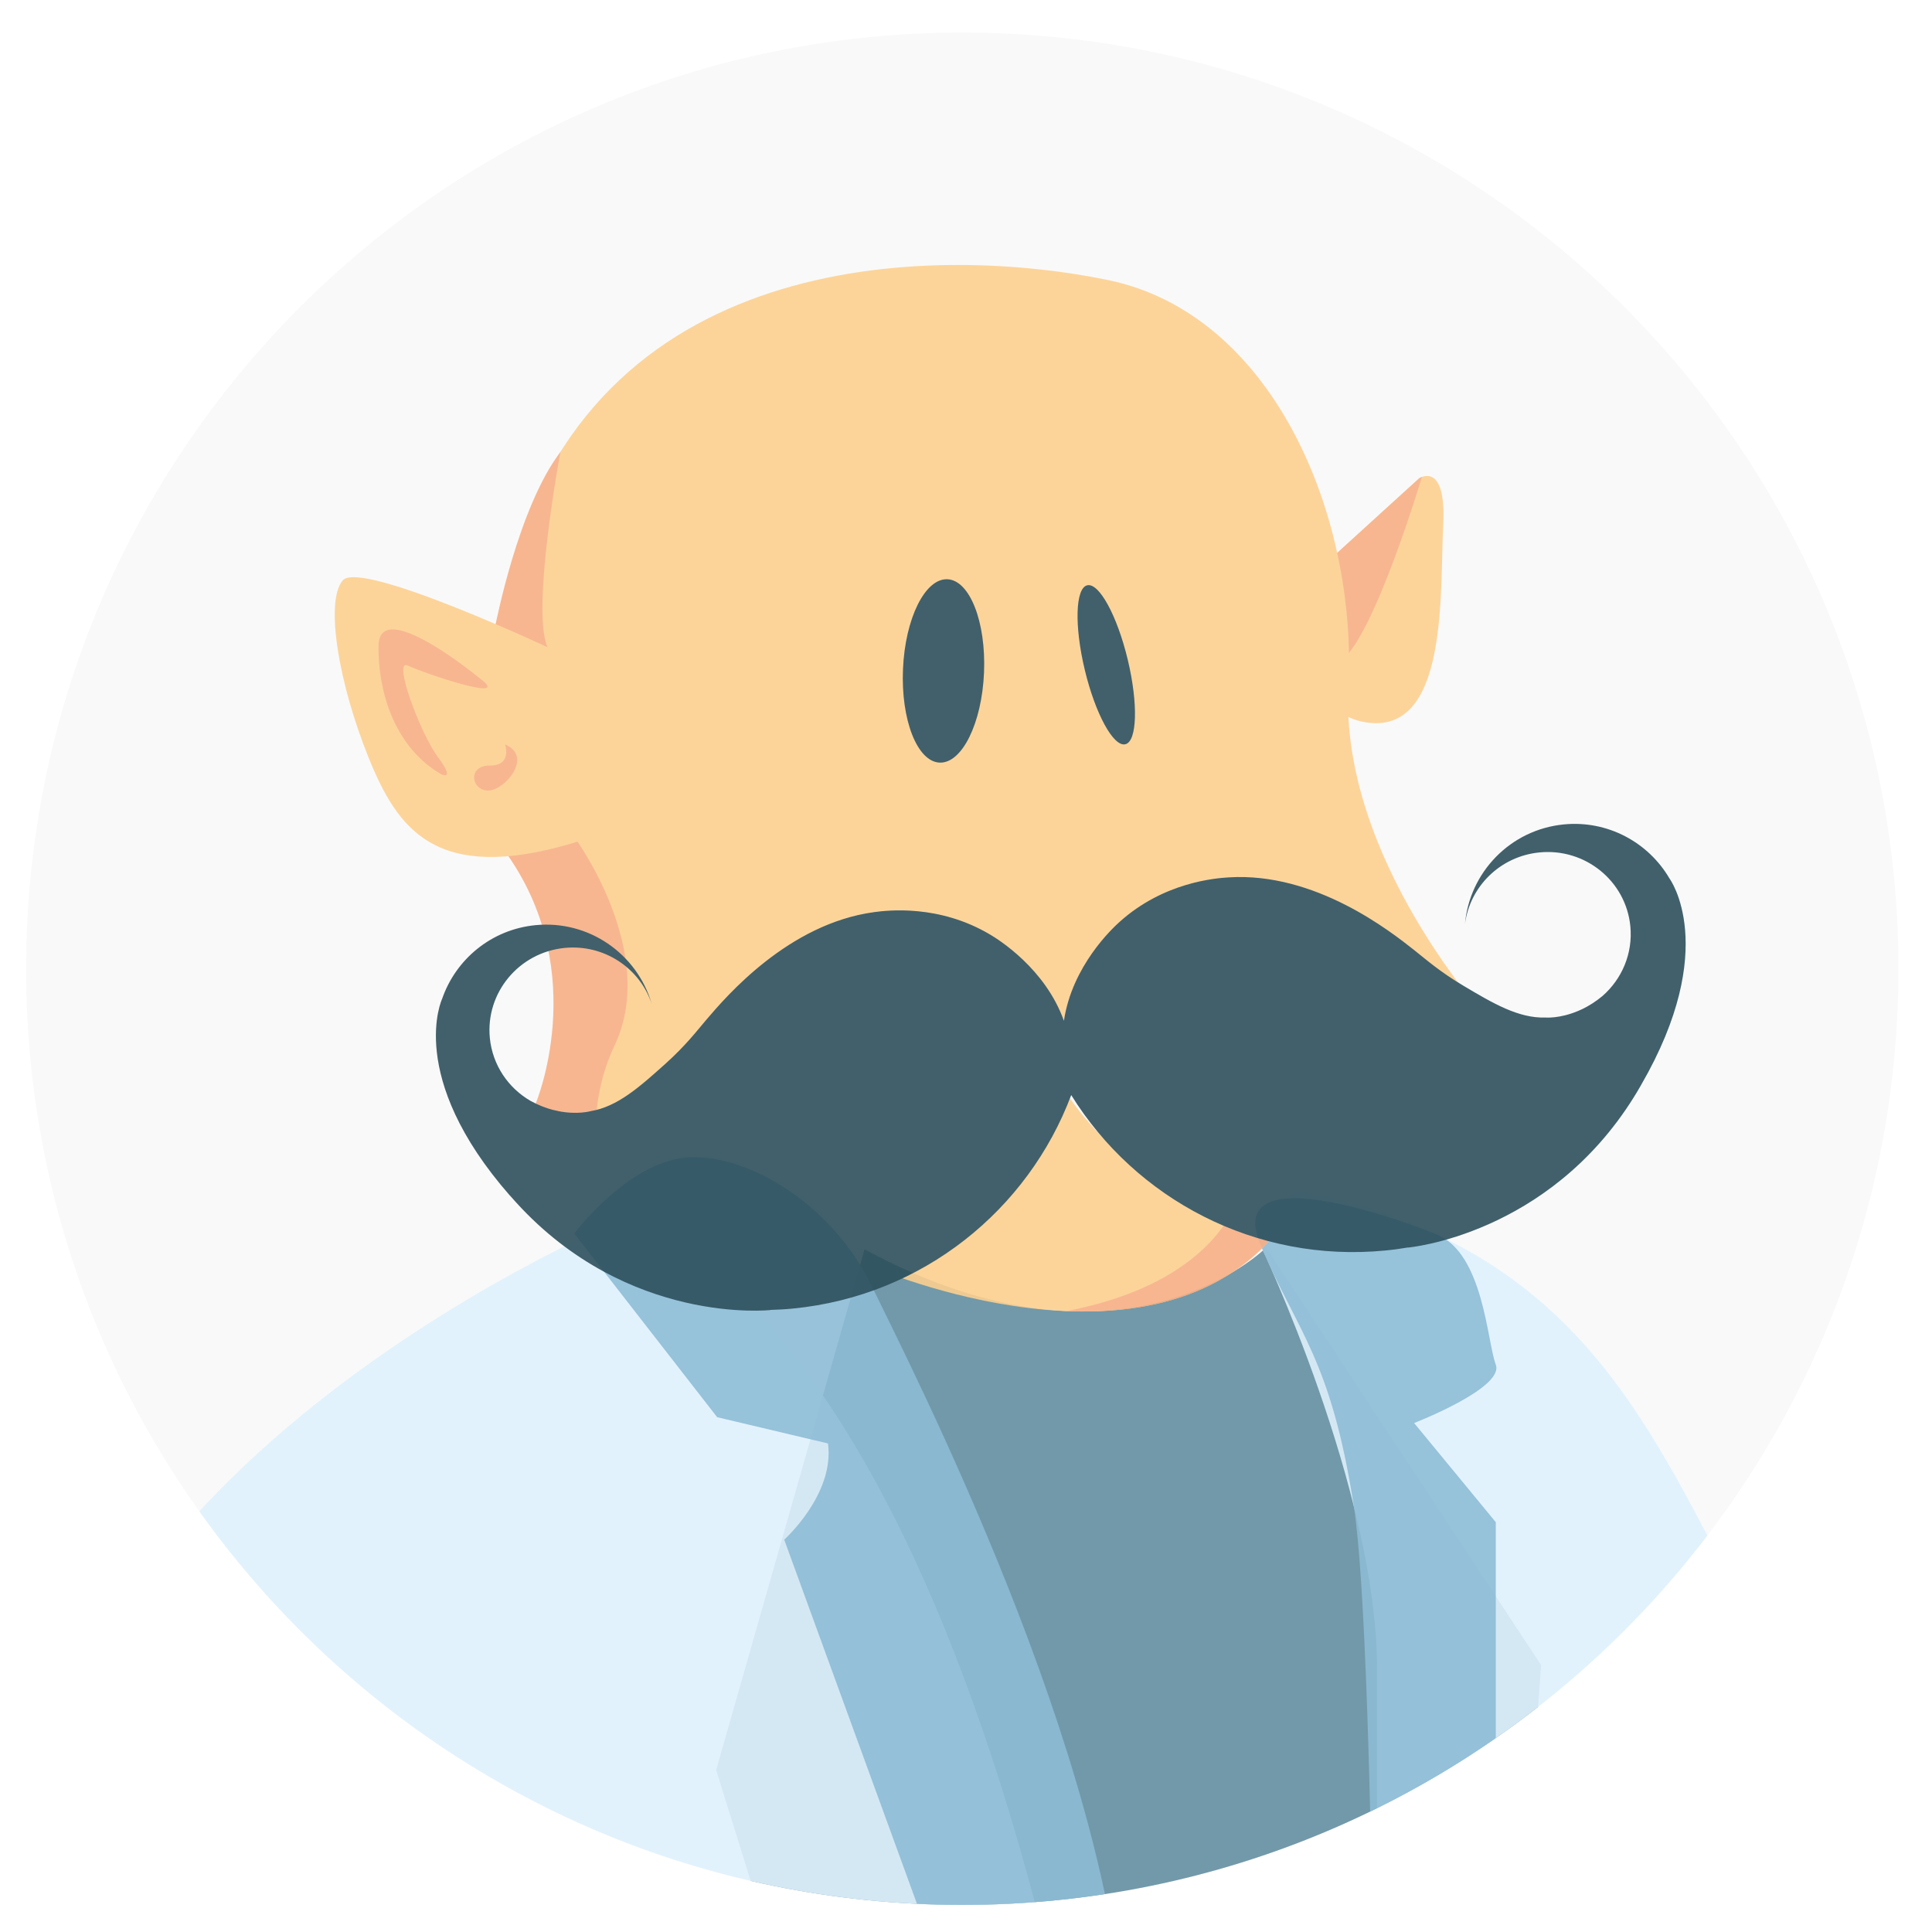
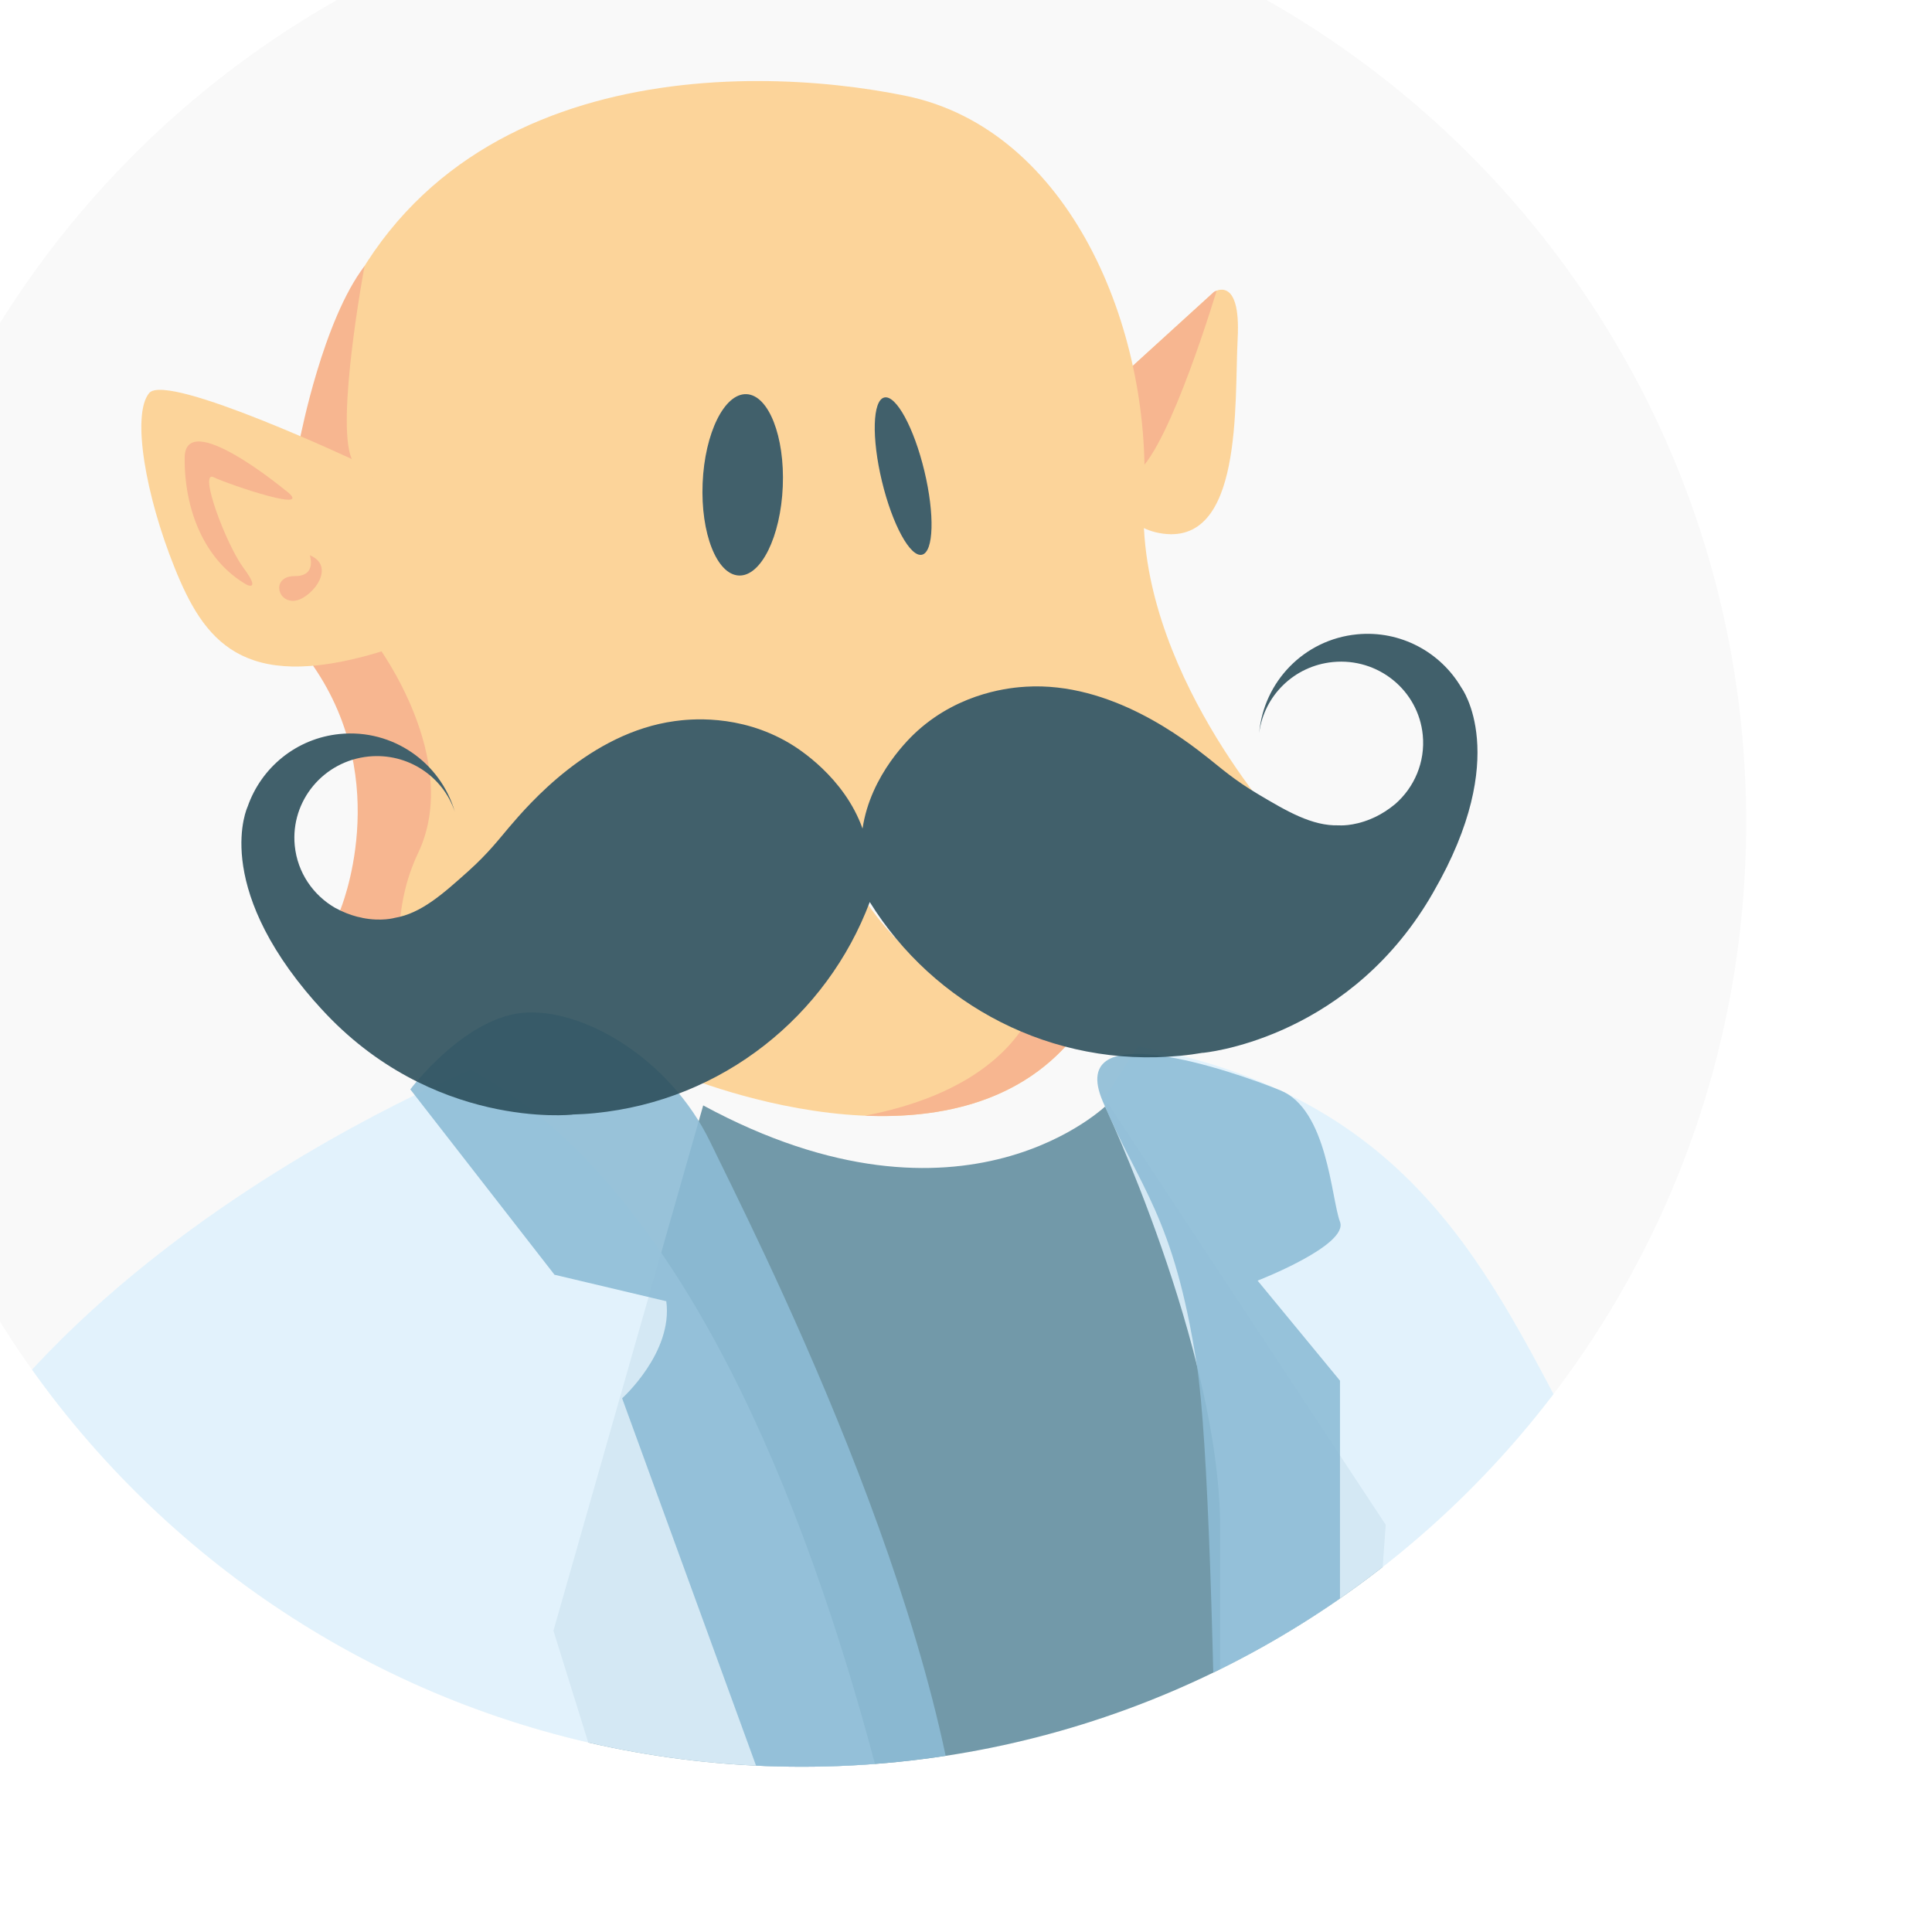
<svg xmlns="http://www.w3.org/2000/svg" width="150" height="150">
  <defs>
    <clipPath id="a">
      <path d="M-846.204-809.847a45.828 45.828 0 1 1-91.656 0 45.828 45.828 0 1 1 91.656 0z" fill="#00000f" fill-opacity=".039" />
    </clipPath>
  </defs>
-   <g clip-path="url(#a)" transform="matrix(1.586 0 0 1.586 1489.474 1359.63)">
+   <g clip-path="url(#a)" transform="matrix(1.6 0 0 1.6 1489.5 1359.6)">
    <path fill="#f9f9f9" d="M-945.943-858.13h104.57v97.618h-104.57z" />
    <path d="M-886.56-725.31l-1.916 4.944.254 5.198h24.417c-1.153-5.73-2.08-10.14-2.08-10.14h-20.674z" opacity=".889" fill="#69a5ba" />
    <path d="M-887.33-723.142l19.797.49 3.838-53.108-13.47-20.43s-6.937 6.96-19.65.08l-7.267 25.49 13.514 43.4z" opacity=".889" fill="#628ea0" />
    <path d="M-908.088-797.843s-29.868 11.985-29.868 34.257v41.88s2.86 3.627 8.57 3.627c5.71 0 11.41-3.995 11.41-3.995l-1.454 7.46h35.343v-26.125c-.003-.002-4.586-46.634-24-57.103zM-875.725-798.975l-1.71 2.656s5.706 11.99 5.706 20.745v60.407h18.666v-7.115l-3.81-1.132v-20.744s4.572 6.862 8.57 6.862c3.996 0 15.424-3.045 19.61-9.517 0 0-8.765-9.145-8.384-21.137 0 0-.766-1.707-13.33 5.336 0 0 .568-8.77-3.81-16.955-4.38-8.187-7.992-16.93-21.507-19.405z" opacity=".889" fill="#dff2fd" />
    <path d="M-884.094-736.214l-16.655-45.684s2.478-2.22 2.143-4.71l-5.425-1.286-6.996-8.994s2.57-3.426 5.425-3.712c2.855-.285 7.138 2.142 9.136 6.28 2 4.14 11.612 22.843 12.373 36.548.76 13.706 0 21.558 0 21.558zM-871.722-730.93s5.807-4.425 5.807-9.78v-42.044l-3.998-4.854s4.426-1.714 3.998-2.856c-.43-1.142-.6-5.44-2.89-6.375-2.29-.933-10.435-3.737-8.626.522 1.808 4.26 3.44 5.542 4.564 12.767 1.125 7.224 1.144 42.91 1.144 52.62zM-919.404-723.793s-1.427-8.09 0-12.754c1.427-4.663 7.805-20.843 10.85-22.65 3.045-1.808 1.046 1.998 0 3.425-1.047 1.427-7.995 14.086-7.9 22.65.096 8.566.572 10.09.572 10.09h16.085l-.76 2.664h-19.482l.636-3.425zM-896.954-722.653s.894 1.092 1.34 7.762h2.61c-.087-1.964-.2-3.68-.23-4.62-.096-2.95-3.72-3.143-3.72-3.143zM-860.386-723.138c-3.57.146-3.05 2.772-3.05 2.772-.108 1.167-.17 2.83-.208 4.643h2.54l.048-4.643 7.992.37s0-2.265-5.52-3.026c-.69-.095-1.292-.137-1.802-.116z" opacity=".889" fill="#8cbcd5" />
-     <g transform="matrix(1.224 0 0 1.224 -987.952 -921.8)" opacity=".889">
+     <g transform="matrix(1.2 0 0 1.2 -988 -921.8)" opacity=".889">
      <path d="M93.052 75.115l3.59-3.268s1.096-.722.958 1.887c-.137 2.61.234 8.47-3.148 7.867-3.38-.6-1.4-6.485-1.4-6.485z" fill="#fdd08f" />
      <path d="M93.078 79.28c1.176.332 3.13-5.718 3.672-7.485.272-.103.96-.162.85 1.94-.137 2.61.234 8.47-3.148 7.867-1.373-.244-1.862-1.36-1.96-2.6.17.12.36.216.586.28z" fill="none" />
      <path d="M93.078 79.28c-.226-.063-.418-.16-.584-.278-.14-1.812.558-3.887.558-3.887l3.59-3.268s.043-.027.11-.052c-.545 1.768-2.498 7.817-3.674 7.486z" fill="#f7ae83" />
      <path d="M59.242 79.457l1.077-4.125C63.936 62.46 77.596 62.558 84.192 63.92c6.597 1.36 9.974 9.402 9.618 16.284-.352 6.836 5.58 13.297 5.657 13.382l.22.487s-12.018 2.195-14.236.08c-2.217-2.115-13.255 5.99-13.255 5.99s-1.93-.418-4.39-2.48c-1.683 1.313-4.303 3.005-5.494 2.266-1.807-1.123-1.14-1.757-.236-4.975.464-1.65-.047-4.067-.654-6.034-.476-1.044-.89-2.14-1.225-3.29l-.017-.04.005-.006c-.55-1.893-.886-3.93-.94-6.127z" fill="#fdd08f" />
-       <ellipse ry="3.269" rx=".883" cy="79.312" cx="84.125" transform="rotate(166.507 84.125 79.31)" fill="#2b4d5a" />
-       <ellipse ry="3.67" rx="1.622" cy="79.552" cx="77.613" transform="rotate(-177.57 77.614 79.553)" fill="#2b4d5a" />
+       <ellipse ry="3.269" rx=".883" cy="79.312" cx="84.125" transform="rotate(166.5 84.1 79.3)" fill="#2b4d5a" />
+       <ellipse ry="3.67" rx="1.622" cy="79.552" cx="77.613" transform="rotate(-177.6 77.6 79.6)" fill="#2b4d5a" />
      <path d="M74.83 103.412s6.132-1.484 7.683-7.007c0 0 2.734 4.583 8.59 5.405-5.022 6.48-16.272 1.602-16.272 1.602z" fill="#fdd08f" />
      <path d="M62.294 70.797s-1.182 6.323-.516 7.807c.666 1.484-1.42.417-2.073-.92 0 0 .908-4.694 2.59-6.887z" fill="#f7ae83" />
      <path d="M82.53 105.157c-4.06-.17-7.7-1.744-7.7-1.744s6.132-1.484 7.683-7.007c0 0 2.1 3.52 6.56 4.943-.73 1.243-2.468 3.023-6.543 3.807z" fill="none" />
      <path d="M89.074 101.348c.63.2 1.305.36 2.03.462-2.168 2.796-5.493 3.475-8.574 3.347 4.075-.784 5.813-2.564 6.544-3.81zM60.214 86.964s.924-2.208 1.843-1.568c0 0 .318.19.827.572l.096.152c-.098.025-.154.042-.154.042s3.428 4.602 1.633 8.375c-1.04 2.18-.848 4.58-.475 6.22-.42-.192-.79-.415-1.08-.65-2.21-1.804-1.6-3.25-1.6-3.25s2.183-5.154-1.09-9.893z" fill="#f7ae83" />
      <path d="M60.28 100.545c-4.188-4.778-2.715-7.883-2.715-7.883.545-1.572 1.963-2.767 3.73-2.94 2.14-.21 4.072 1.154 4.65 3.148-.475-1.43-1.902-2.392-3.48-2.238-1.83.18-3.17 1.792-2.994 3.603.108 1.094.746 2.007 1.636 2.52.312.17.61.283.885.355.068.016.135.032.204.044v.003c.777.158 1.313.002 1.313.002 1.07-.177 1.96-.976 2.964-1.875.834-.747 1.266-1.322 1.674-1.8.783-.916 3.262-3.817 6.692-4.283.536-.073 2.592-.32 4.64.897.33.195 2.206 1.358 2.952 3.45.326-2.197 1.942-3.702 2.227-3.958 1.772-1.592 3.838-1.747 4.377-1.78 3.455-.21 6.45 2.156 7.396 2.902.493.39 1.03.87 1.99 1.44 1.158.688 2.188 1.3 3.27 1.264 0 0 .557.05 1.29-.257.064-.026.127-.055.19-.084.254-.124.526-.292.8-.52.773-.676 1.22-1.696 1.114-2.79-.177-1.81-1.805-3.132-3.635-2.952-1.58.155-2.79 1.376-2.98 2.87.18-2.068 1.81-3.78 3.952-3.99 1.765-.173 3.387.724 4.227 2.16 0 0 2.047 2.76-1.132 8.257l-.014.026c-.054.096-.11.192-.17.29l-.1.16v.003c-3.454 5.55-9.048 6.028-9.048 6.028l.004-.004c-.296.05-.594.092-.896.12-5.2.51-9.99-2.057-12.57-6.216-1.723 4.58-5.925 8.028-11.125 8.538-.303.03-.603.046-.903.055l.005.004s-5.69.63-10.176-4.3l-.225-.252-.014-.017z" fill="#2b4d5a" />
      <path d="M62.127 78.766s-7.827-3.693-8.543-2.83c-.716.86-.15 4.14 1.03 7.066 1.178 2.926 2.72 5.037 8.138 3.45 5.416-1.586-.625-7.686-.625-7.686z" fill="#fdd08f" />
      <path d="M59.04 79.827s-3.997-3.3-4.02-1.277c-.02 2.022.746 4.123 2.51 5.138 0 0 .587.283-.13-.68-.715-.963-1.83-3.964-1.21-3.668.62.296 4.308 1.552 2.85.487zM60.08 82.494s.295.85-.603.843c-.898-.008-.764.978-.092 1.002.672.023 1.848-1.366.694-1.846z" fill="#f7ae83" />
    </g>
  </g>
</svg>
